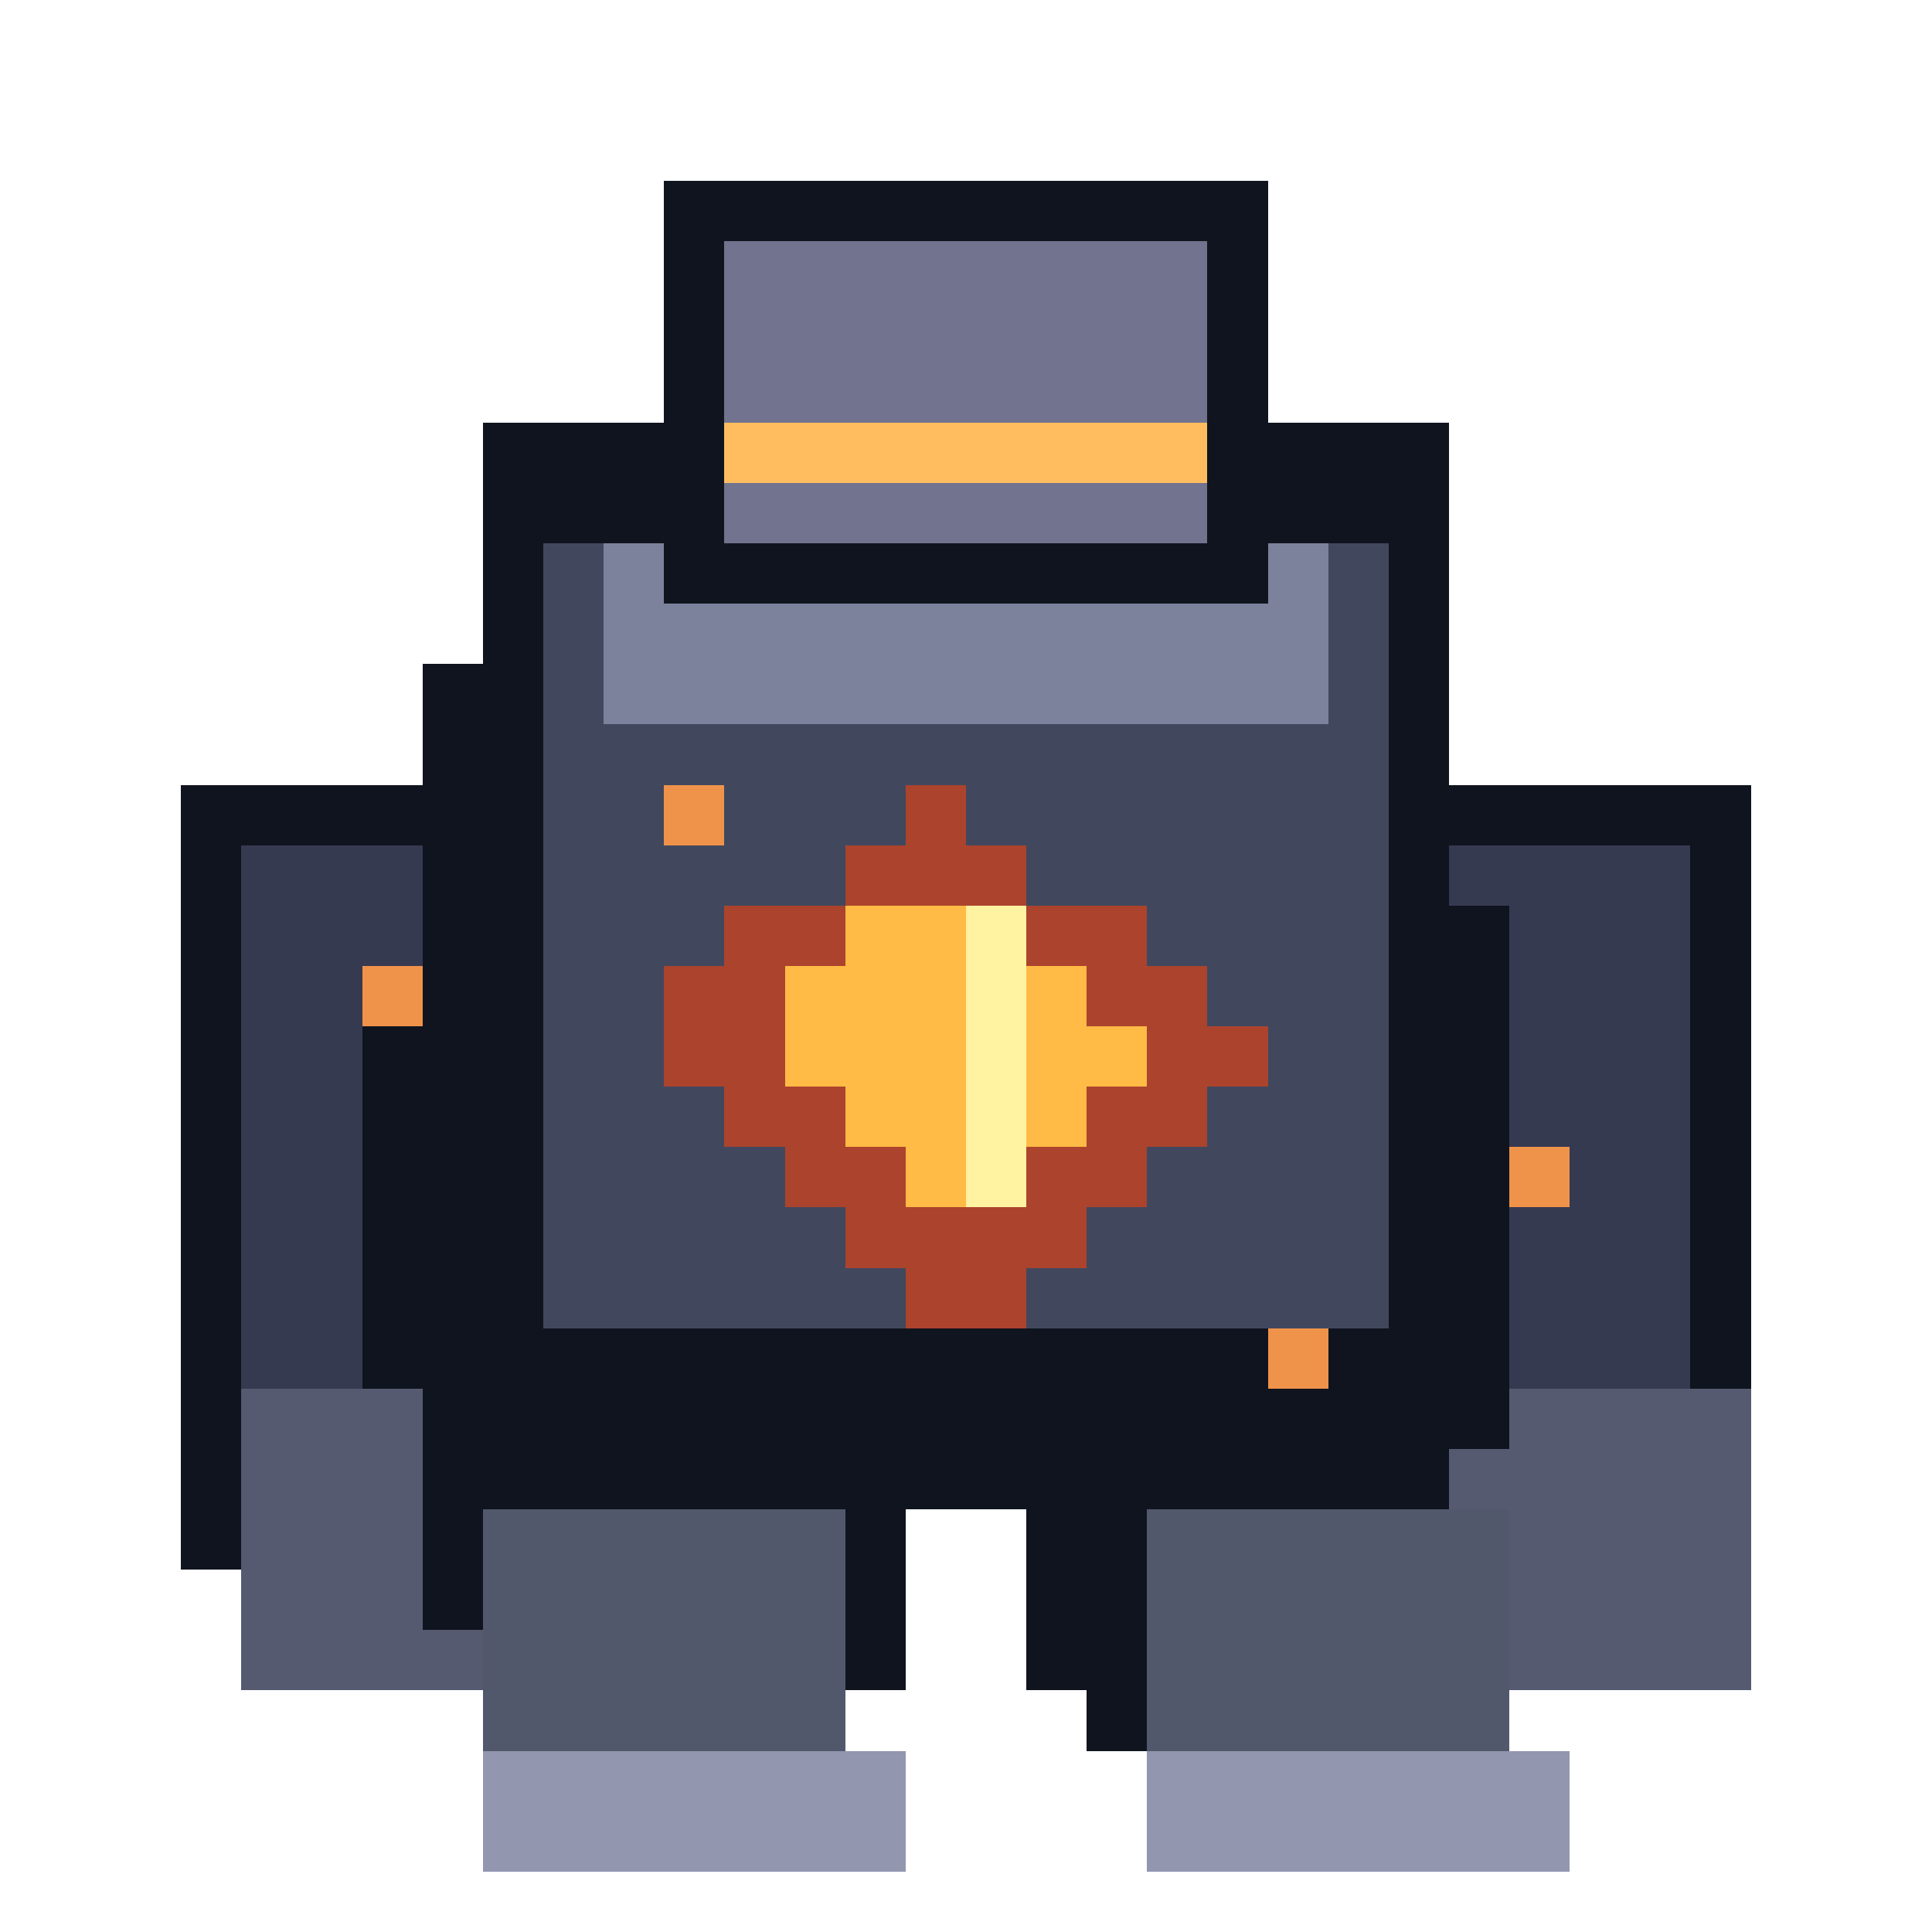
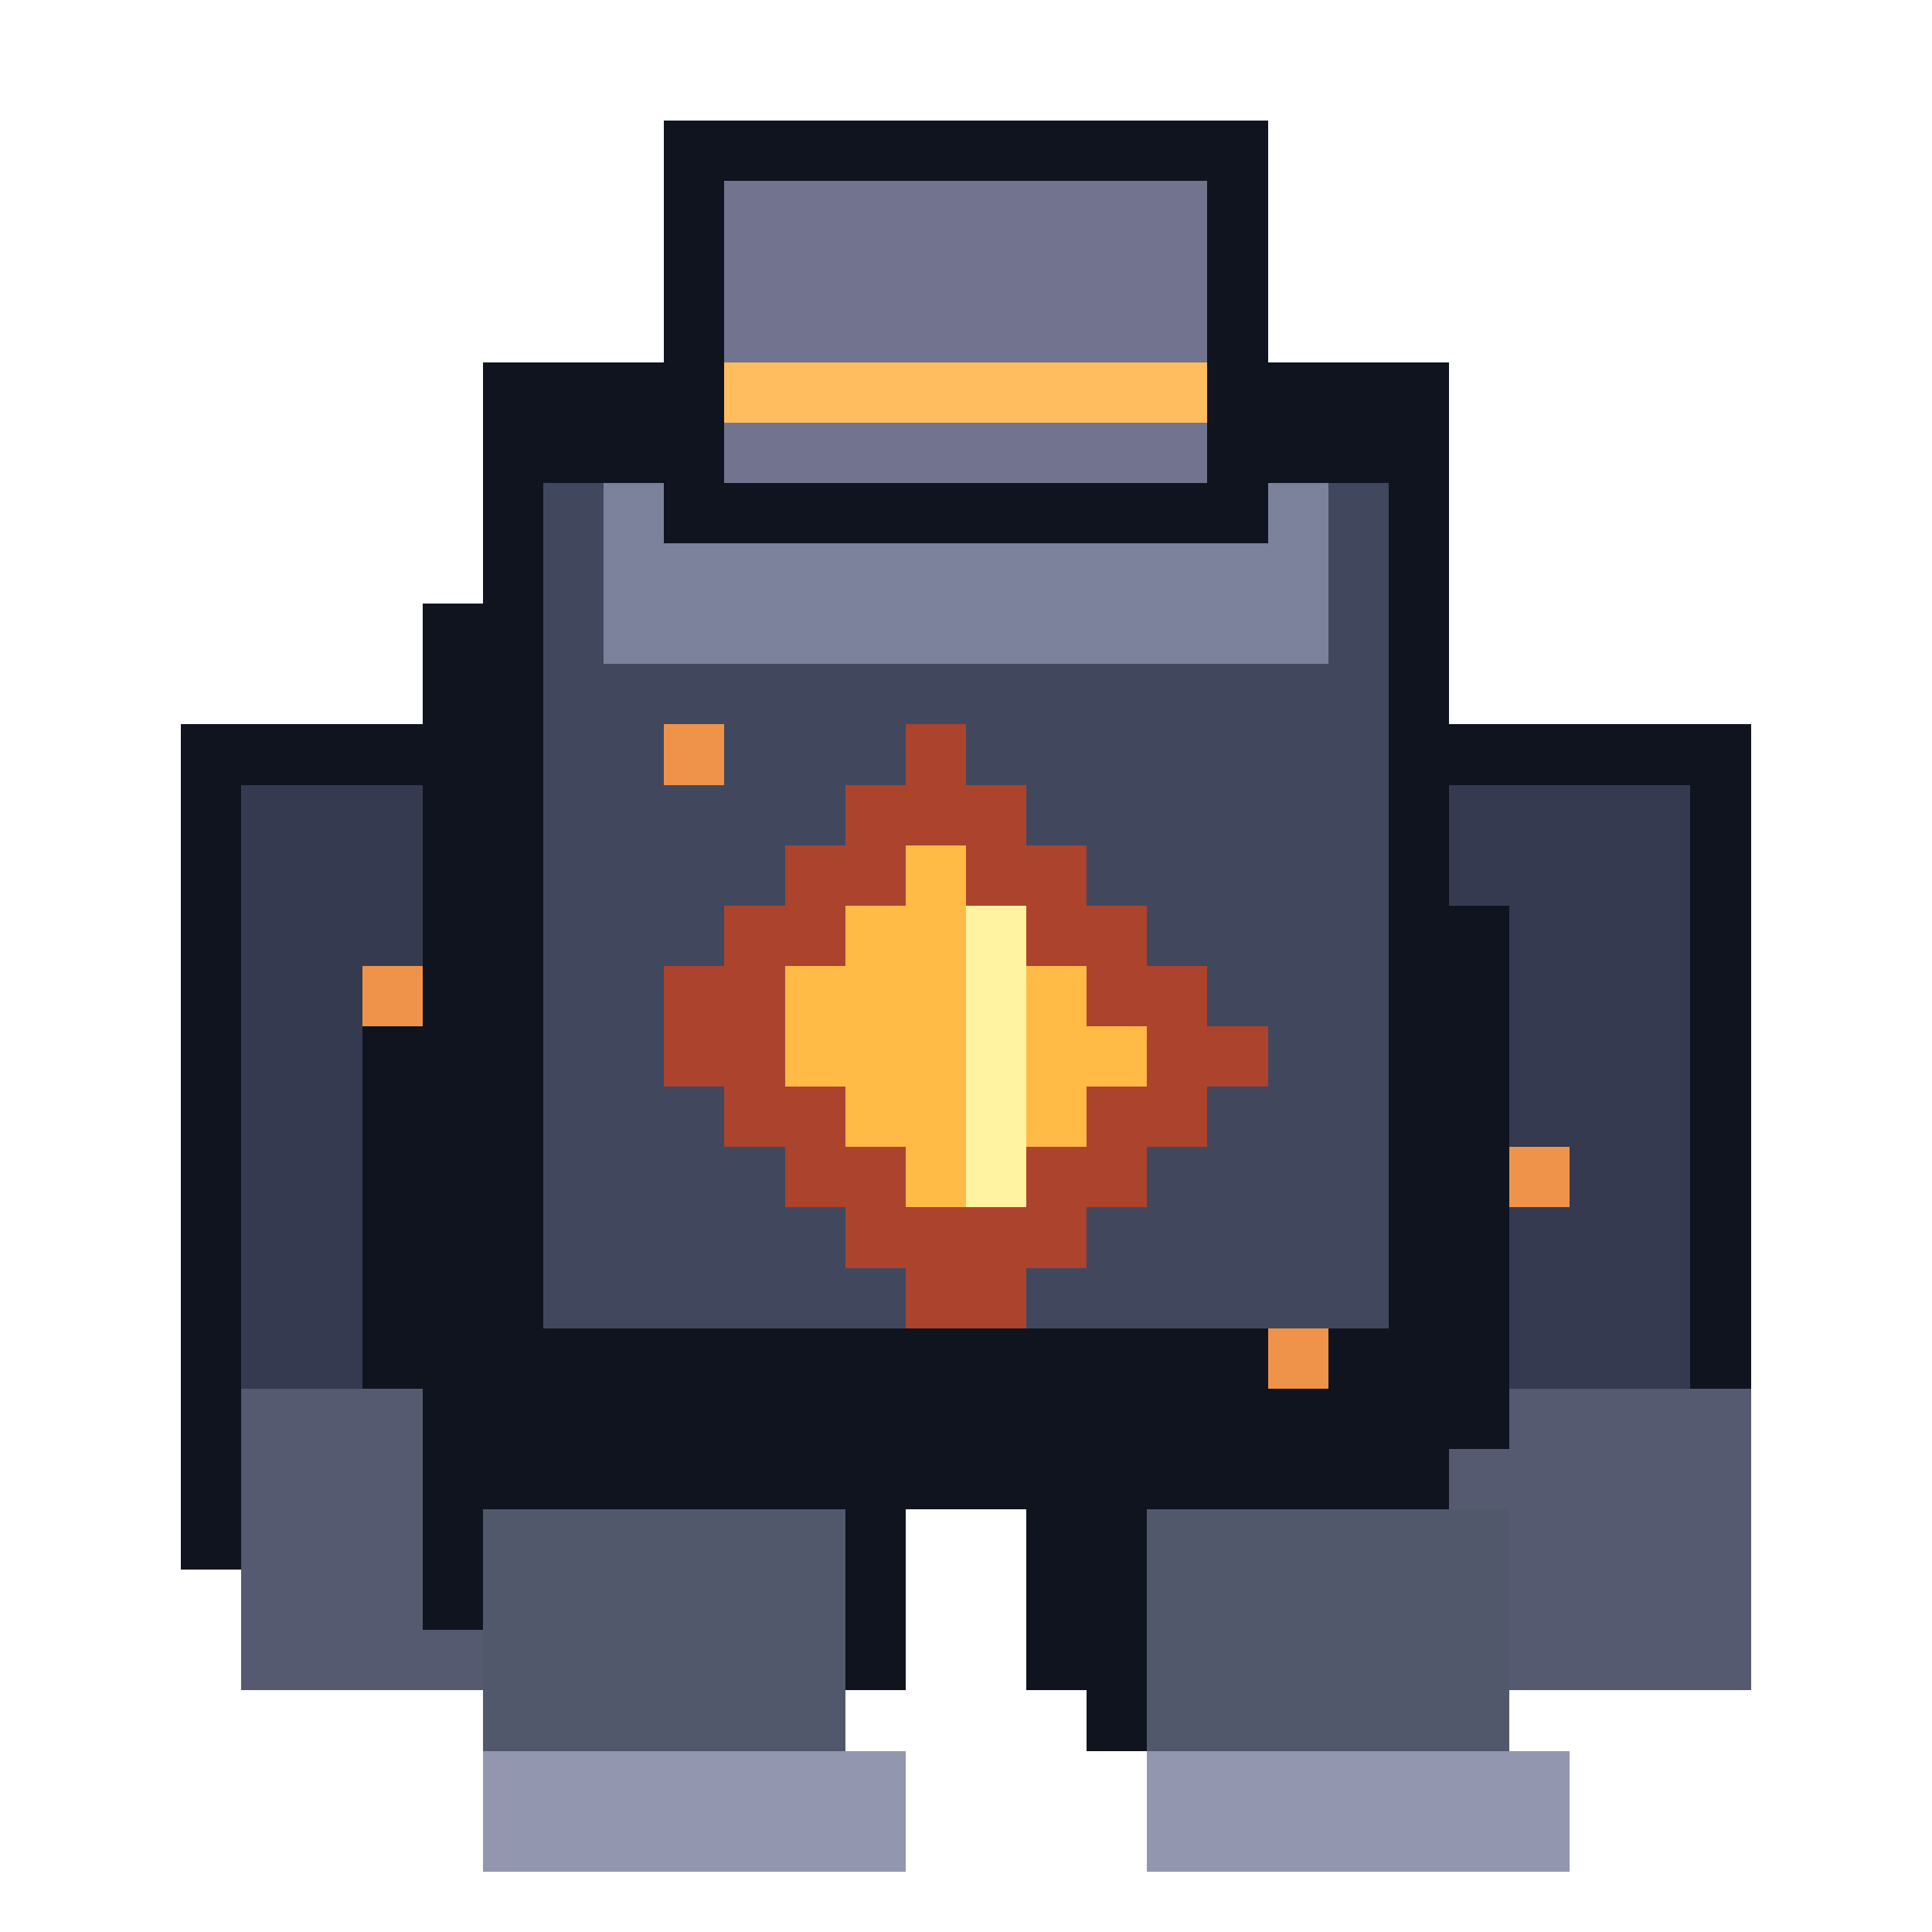
<svg xmlns="http://www.w3.org/2000/svg" width="32" height="32" viewBox="0 0 32 32" shape-rendering="crispEdges">
-   <rect x="11" y="3" width="10" height="1" fill="#10141e" />
+   <rect x="11" y="2" width="10" height="1" fill="#10141e" />
+   <rect x="11" y="3" width="1" height="1" fill="#10141e" />
+   <rect x="12" y="3" width="8" height="1" fill="#72738e" />
+   <rect x="20" y="3" width="1" height="1" fill="#10141e" />
  <rect x="11" y="4" width="1" height="1" fill="#10141e" />
  <rect x="12" y="4" width="8" height="1" fill="#72738e" />
  <rect x="20" y="4" width="1" height="1" fill="#10141e" />
  <rect x="11" y="5" width="1" height="1" fill="#10141e" />
  <rect x="12" y="5" width="8" height="1" fill="#72738e" />
  <rect x="20" y="5" width="1" height="1" fill="#10141e" />
-   <rect x="11" y="6" width="1" height="1" fill="#10141e" />
-   <rect x="12" y="6" width="8" height="1" fill="#72738e" />
-   <rect x="20" y="6" width="1" height="1" fill="#10141e" />
+   <rect x="8" y="6" width="4" height="1" fill="#10141e" />
+   <rect x="12" y="6" width="8" height="1" fill="#ffbd60" />
+   <rect x="20" y="6" width="4" height="1" fill="#10141e" />
  <rect x="8" y="7" width="4" height="1" fill="#10141e" />
-   <rect x="12" y="7" width="8" height="1" fill="#ffbd60" />
+   <rect x="12" y="7" width="8" height="1" fill="#72738e" />
  <rect x="20" y="7" width="4" height="1" fill="#10141e" />
-   <rect x="8" y="8" width="4" height="1" fill="#10141e" />
-   <rect x="12" y="8" width="8" height="1" fill="#72738e" />
-   <rect x="20" y="8" width="4" height="1" fill="#10141e" />
+   <rect x="8" y="8" width="1" height="1" fill="#10141e" />
+   <rect x="9" y="8" width="1" height="1" fill="#41485e" />
+   <rect x="10" y="8" width="1" height="1" fill="#7c829c" />
+   <rect x="11" y="8" width="10" height="1" fill="#10141e" />
+   <rect x="21" y="8" width="1" height="1" fill="#7c829c" />
+   <rect x="22" y="8" width="1" height="1" fill="#41485e" />
+   <rect x="23" y="8" width="1" height="1" fill="#10141e" />
  <rect x="8" y="9" width="1" height="1" fill="#10141e" />
  <rect x="9" y="9" width="1" height="1" fill="#41485e" />
-   <rect x="10" y="9" width="1" height="1" fill="#7c829c" />
-   <rect x="11" y="9" width="10" height="1" fill="#10141e" />
-   <rect x="21" y="9" width="1" height="1" fill="#7c829c" />
+   <rect x="10" y="9" width="12" height="1" fill="#7c829c" />
  <rect x="22" y="9" width="1" height="1" fill="#41485e" />
  <rect x="23" y="9" width="1" height="1" fill="#10141e" />
-   <rect x="8" y="10" width="1" height="1" fill="#10141e" />
+   <rect x="7" y="10" width="2" height="1" fill="#10141e" />
  <rect x="9" y="10" width="1" height="1" fill="#41485e" />
  <rect x="10" y="10" width="12" height="1" fill="#7c829c" />
  <rect x="22" y="10" width="1" height="1" fill="#41485e" />
  <rect x="23" y="10" width="1" height="1" fill="#10141e" />
  <rect x="7" y="11" width="2" height="1" fill="#10141e" />
-   <rect x="9" y="11" width="1" height="1" fill="#41485e" />
-   <rect x="10" y="11" width="12" height="1" fill="#7c829c" />
-   <rect x="22" y="11" width="1" height="1" fill="#41485e" />
+   <rect x="9" y="11" width="14" height="1" fill="#41485e" />
  <rect x="23" y="11" width="1" height="1" fill="#10141e" />
-   <rect x="7" y="12" width="2" height="1" fill="#10141e" />
-   <rect x="9" y="12" width="14" height="1" fill="#41485e" />
-   <rect x="23" y="12" width="1" height="1" fill="#10141e" />
-   <rect x="3" y="13" width="6" height="1" fill="#10141e" />
-   <rect x="9" y="13" width="2" height="1" fill="#41485e" />
-   <rect x="11" y="13" width="1" height="1" fill="#f0934a" />
-   <rect x="12" y="13" width="3" height="1" fill="#41485e" />
-   <rect x="15" y="13" width="1" height="1" fill="#ac432d" />
-   <rect x="16" y="13" width="7" height="1" fill="#41485e" />
-   <rect x="23" y="13" width="6" height="1" fill="#10141e" />
+   <rect x="3" y="12" width="6" height="1" fill="#10141e" />
+   <rect x="9" y="12" width="2" height="1" fill="#41485e" />
+   <rect x="11" y="12" width="1" height="1" fill="#f0934a" />
+   <rect x="12" y="12" width="3" height="1" fill="#41485e" />
+   <rect x="15" y="12" width="1" height="1" fill="#ac432d" />
+   <rect x="16" y="12" width="7" height="1" fill="#41485e" />
+   <rect x="23" y="12" width="6" height="1" fill="#10141e" />
+   <rect x="3" y="13" width="1" height="1" fill="#10141e" />
+   <rect x="4" y="13" width="3" height="1" fill="#363a51" />
+   <rect x="7" y="13" width="2" height="1" fill="#10141e" />
+   <rect x="9" y="13" width="5" height="1" fill="#41485e" />
+   <rect x="14" y="13" width="3" height="1" fill="#ac432d" />
+   <rect x="17" y="13" width="6" height="1" fill="#41485e" />
+   <rect x="23" y="13" width="1" height="1" fill="#10141e" />
+   <rect x="24" y="13" width="4" height="1" fill="#363a51" />
+   <rect x="28" y="13" width="1" height="1" fill="#10141e" />
  <rect x="3" y="14" width="1" height="1" fill="#10141e" />
  <rect x="4" y="14" width="3" height="1" fill="#363a51" />
  <rect x="7" y="14" width="2" height="1" fill="#10141e" />
-   <rect x="9" y="14" width="5" height="1" fill="#41485e" />
-   <rect x="14" y="14" width="3" height="1" fill="#ac432d" />
-   <rect x="17" y="14" width="6" height="1" fill="#41485e" />
+   <rect x="9" y="14" width="4" height="1" fill="#41485e" />
+   <rect x="13" y="14" width="2" height="1" fill="#ac432d" />
+   <rect x="15" y="14" width="1" height="1" fill="#ffbb45" />
+   <rect x="16" y="14" width="2" height="1" fill="#ac432d" />
+   <rect x="18" y="14" width="5" height="1" fill="#41485e" />
  <rect x="23" y="14" width="1" height="1" fill="#10141e" />
  <rect x="24" y="14" width="4" height="1" fill="#363a51" />
  <rect x="28" y="14" width="1" height="1" fill="#10141e" />
  <rect x="3" y="15" width="1" height="1" fill="#10141e" />
  <rect x="4" y="15" width="3" height="1" fill="#363a51" />
  <rect x="7" y="15" width="2" height="1" fill="#10141e" />
  <rect x="9" y="15" width="3" height="1" fill="#41485e" />
  <rect x="12" y="15" width="2" height="1" fill="#ac432d" />
  <rect x="14" y="15" width="2" height="1" fill="#ffbb45" />
  <rect x="16" y="15" width="1" height="1" fill="#fff2a1" />
  <rect x="17" y="15" width="2" height="1" fill="#ac432d" />
  <rect x="19" y="15" width="4" height="1" fill="#41485e" />
  <rect x="23" y="15" width="2" height="1" fill="#10141e" />
  <rect x="25" y="15" width="3" height="1" fill="#363a51" />
  <rect x="28" y="15" width="1" height="1" fill="#10141e" />
  <rect x="3" y="16" width="1" height="1" fill="#10141e" />
  <rect x="4" y="16" width="2" height="1" fill="#363a51" />
  <rect x="6" y="16" width="1" height="1" fill="#f0934a" />
  <rect x="7" y="16" width="2" height="1" fill="#10141e" />
  <rect x="9" y="16" width="2" height="1" fill="#41485e" />
  <rect x="11" y="16" width="2" height="1" fill="#ac432d" />
  <rect x="13" y="16" width="3" height="1" fill="#ffbb45" />
  <rect x="16" y="16" width="1" height="1" fill="#fff2a1" />
  <rect x="17" y="16" width="1" height="1" fill="#ffbb45" />
  <rect x="18" y="16" width="2" height="1" fill="#ac432d" />
  <rect x="20" y="16" width="3" height="1" fill="#41485e" />
  <rect x="23" y="16" width="2" height="1" fill="#10141e" />
  <rect x="25" y="16" width="3" height="1" fill="#363a51" />
  <rect x="28" y="16" width="1" height="1" fill="#10141e" />
  <rect x="3" y="17" width="1" height="1" fill="#10141e" />
  <rect x="4" y="17" width="2" height="1" fill="#363a51" />
  <rect x="6" y="17" width="3" height="1" fill="#10141e" />
  <rect x="9" y="17" width="2" height="1" fill="#41485e" />
  <rect x="11" y="17" width="2" height="1" fill="#ac432d" />
  <rect x="13" y="17" width="3" height="1" fill="#ffbb45" />
  <rect x="16" y="17" width="1" height="1" fill="#fff2a1" />
  <rect x="17" y="17" width="2" height="1" fill="#ffbb45" />
  <rect x="19" y="17" width="2" height="1" fill="#ac432d" />
  <rect x="21" y="17" width="2" height="1" fill="#41485e" />
  <rect x="23" y="17" width="2" height="1" fill="#10141e" />
  <rect x="25" y="17" width="3" height="1" fill="#363a51" />
  <rect x="28" y="17" width="1" height="1" fill="#10141e" />
  <rect x="3" y="18" width="1" height="1" fill="#10141e" />
  <rect x="4" y="18" width="2" height="1" fill="#363a51" />
  <rect x="6" y="18" width="3" height="1" fill="#10141e" />
  <rect x="9" y="18" width="3" height="1" fill="#41485e" />
  <rect x="12" y="18" width="2" height="1" fill="#ac432d" />
  <rect x="14" y="18" width="2" height="1" fill="#ffbb45" />
  <rect x="16" y="18" width="1" height="1" fill="#fff2a1" />
  <rect x="17" y="18" width="1" height="1" fill="#ffbb45" />
  <rect x="18" y="18" width="2" height="1" fill="#ac432d" />
  <rect x="20" y="18" width="3" height="1" fill="#41485e" />
  <rect x="23" y="18" width="2" height="1" fill="#10141e" />
  <rect x="25" y="18" width="3" height="1" fill="#363a51" />
  <rect x="28" y="18" width="1" height="1" fill="#10141e" />
  <rect x="3" y="19" width="1" height="1" fill="#10141e" />
  <rect x="4" y="19" width="2" height="1" fill="#363a51" />
  <rect x="6" y="19" width="3" height="1" fill="#10141e" />
  <rect x="9" y="19" width="4" height="1" fill="#41485e" />
  <rect x="13" y="19" width="2" height="1" fill="#ac432d" />
  <rect x="15" y="19" width="1" height="1" fill="#ffbb45" />
  <rect x="16" y="19" width="1" height="1" fill="#fff2a1" />
  <rect x="17" y="19" width="2" height="1" fill="#ac432d" />
  <rect x="19" y="19" width="4" height="1" fill="#41485e" />
  <rect x="23" y="19" width="2" height="1" fill="#10141e" />
  <rect x="25" y="19" width="1" height="1" fill="#f0934a" />
  <rect x="26" y="19" width="2" height="1" fill="#363a51" />
  <rect x="28" y="19" width="1" height="1" fill="#10141e" />
  <rect x="3" y="20" width="1" height="1" fill="#10141e" />
  <rect x="4" y="20" width="2" height="1" fill="#363a51" />
  <rect x="6" y="20" width="3" height="1" fill="#10141e" />
  <rect x="9" y="20" width="5" height="1" fill="#41485e" />
  <rect x="14" y="20" width="4" height="1" fill="#ac432d" />
  <rect x="18" y="20" width="5" height="1" fill="#41485e" />
  <rect x="23" y="20" width="2" height="1" fill="#10141e" />
  <rect x="25" y="20" width="3" height="1" fill="#363a51" />
  <rect x="28" y="20" width="1" height="1" fill="#10141e" />
  <rect x="3" y="21" width="1" height="1" fill="#10141e" />
  <rect x="4" y="21" width="2" height="1" fill="#363a51" />
  <rect x="6" y="21" width="3" height="1" fill="#10141e" />
  <rect x="9" y="21" width="6" height="1" fill="#41485e" />
  <rect x="15" y="21" width="2" height="1" fill="#ac432d" />
  <rect x="17" y="21" width="6" height="1" fill="#41485e" />
  <rect x="23" y="21" width="2" height="1" fill="#10141e" />
  <rect x="25" y="21" width="3" height="1" fill="#363a51" />
  <rect x="28" y="21" width="1" height="1" fill="#10141e" />
  <rect x="3" y="22" width="1" height="1" fill="#10141e" />
  <rect x="4" y="22" width="2" height="1" fill="#363a51" />
  <rect x="6" y="22" width="15" height="1" fill="#10141e" />
  <rect x="21" y="22" width="1" height="1" fill="#f0934a" />
  <rect x="22" y="22" width="3" height="1" fill="#10141e" />
  <rect x="25" y="22" width="3" height="1" fill="#363a51" />
  <rect x="28" y="22" width="1" height="1" fill="#10141e" />
  <rect x="3" y="23" width="1" height="1" fill="#10141e" />
  <rect x="4" y="23" width="3" height="1" fill="#565a71" />
  <rect x="7" y="23" width="18" height="1" fill="#10141e" />
  <rect x="25" y="23" width="4" height="1" fill="#565a71" />
  <rect x="3" y="24" width="1" height="1" fill="#10141e" />
  <rect x="4" y="24" width="3" height="1" fill="#565a71" />
  <rect x="7" y="24" width="17" height="1" fill="#10141e" />
  <rect x="24" y="24" width="5" height="1" fill="#565a71" />
  <rect x="3" y="25" width="1" height="1" fill="#10141e" />
  <rect x="4" y="25" width="3" height="1" fill="#565a71" />
  <rect x="7" y="25" width="1" height="1" fill="#10141e" />
  <rect x="8" y="25" width="6" height="1" fill="#52586c" />
  <rect x="14" y="25" width="1" height="1" fill="#10141e" />
  <rect x="17" y="25" width="2" height="1" fill="#10141e" />
  <rect x="19" y="25" width="6" height="1" fill="#52586c" />
  <rect x="25" y="25" width="4" height="1" fill="#565a71" />
  <rect x="4" y="26" width="3" height="1" fill="#565a71" />
  <rect x="7" y="26" width="1" height="1" fill="#10141e" />
  <rect x="8" y="26" width="6" height="1" fill="#52586c" />
  <rect x="14" y="26" width="1" height="1" fill="#10141e" />
  <rect x="17" y="26" width="2" height="1" fill="#10141e" />
  <rect x="19" y="26" width="6" height="1" fill="#52586c" />
  <rect x="25" y="26" width="4" height="1" fill="#565a71" />
  <rect x="4" y="27" width="4" height="1" fill="#565a71" />
  <rect x="8" y="27" width="6" height="1" fill="#52586c" />
  <rect x="14" y="27" width="1" height="1" fill="#10141e" />
  <rect x="17" y="27" width="2" height="1" fill="#10141e" />
  <rect x="19" y="27" width="6" height="1" fill="#52586c" />
  <rect x="25" y="27" width="4" height="1" fill="#565a71" />
  <rect x="8" y="28" width="6" height="1" fill="#52586c" />
  <rect x="18" y="28" width="1" height="1" fill="#10141e" />
  <rect x="19" y="28" width="6" height="1" fill="#52586c" />
  <rect x="8" y="29" width="7" height="1" fill="#9296af" />
  <rect x="19" y="29" width="7" height="1" fill="#9296af" />
  <rect x="8" y="30" width="7" height="1" fill="#9296af" />
  <rect x="19" y="30" width="7" height="1" fill="#9296af" />
</svg>
